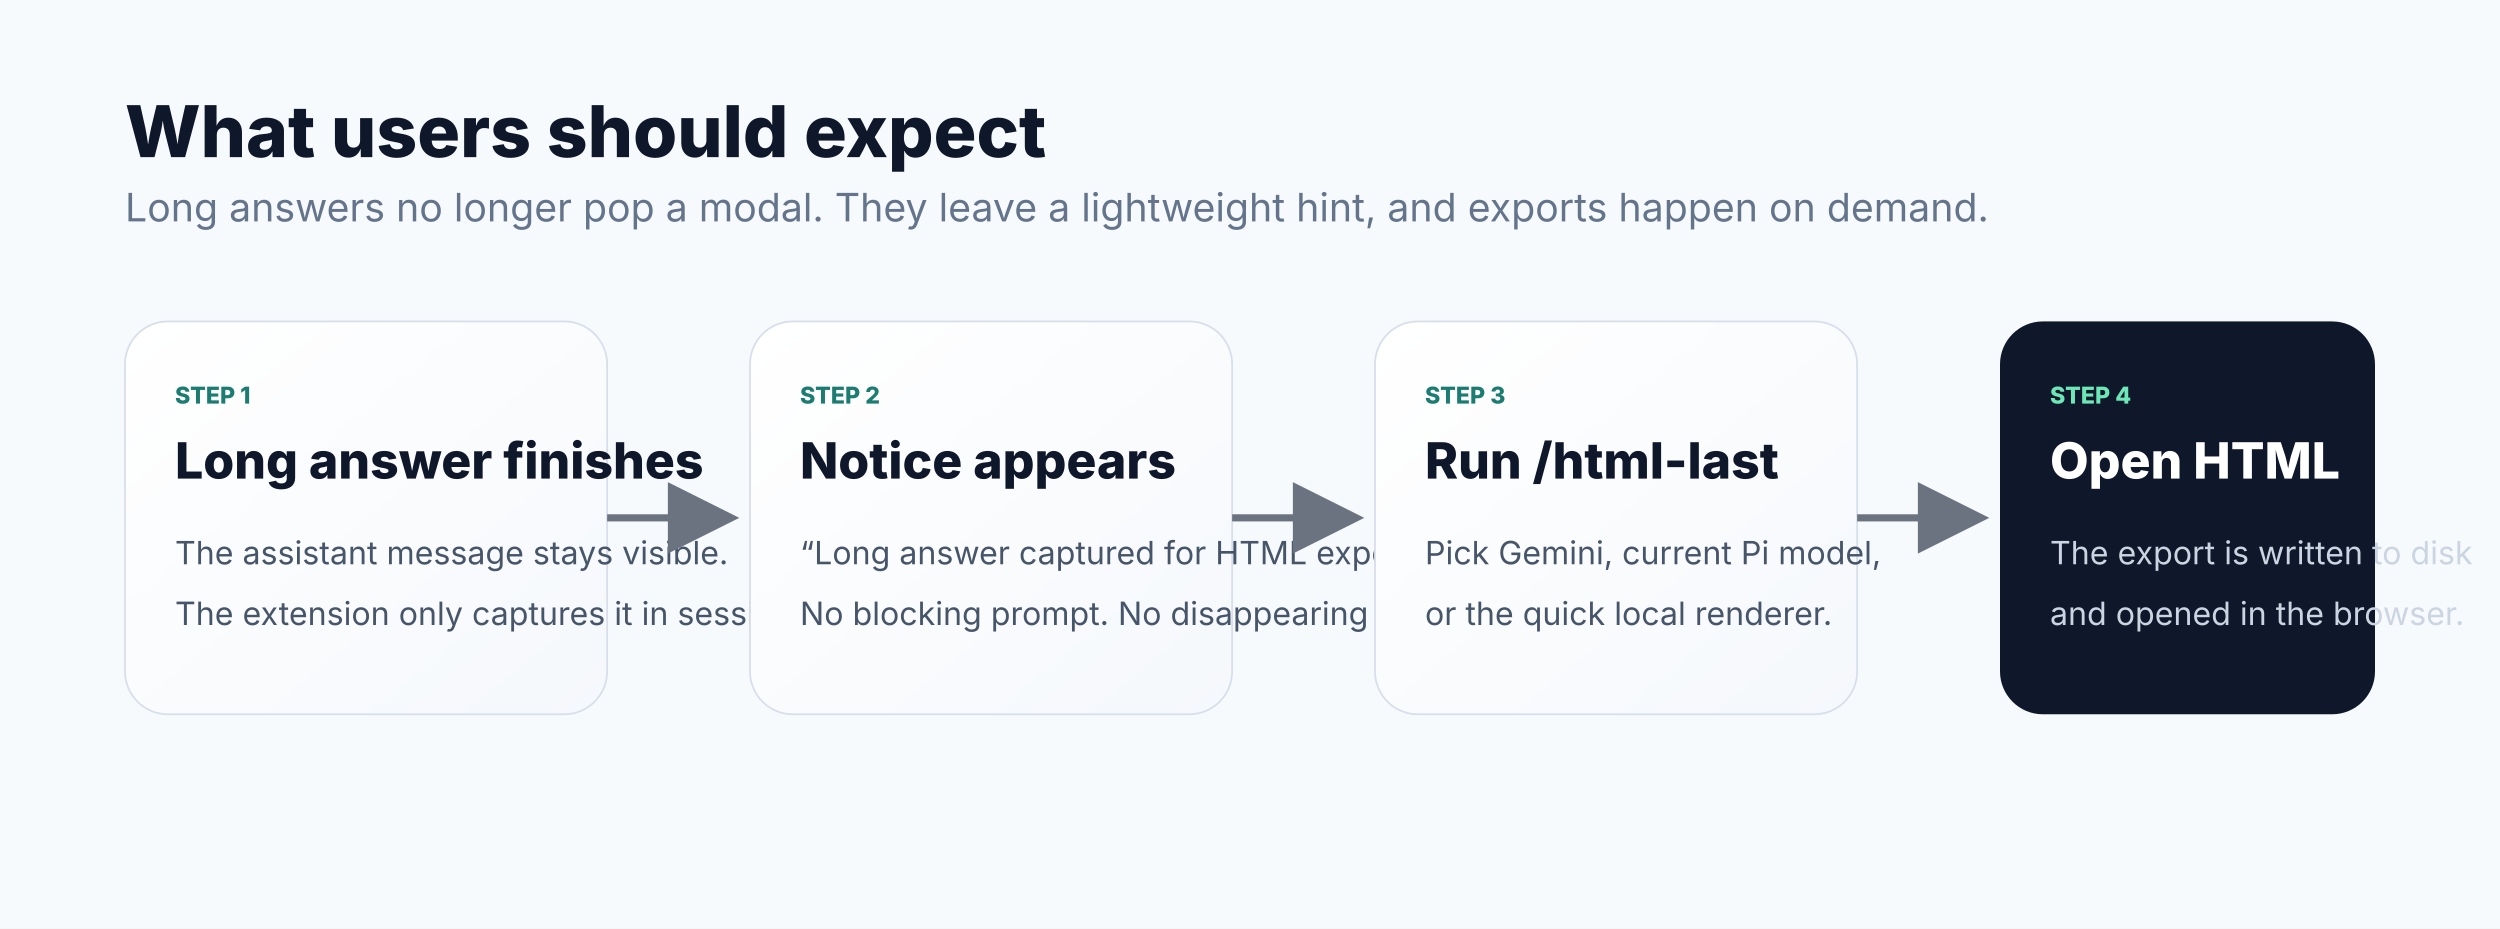
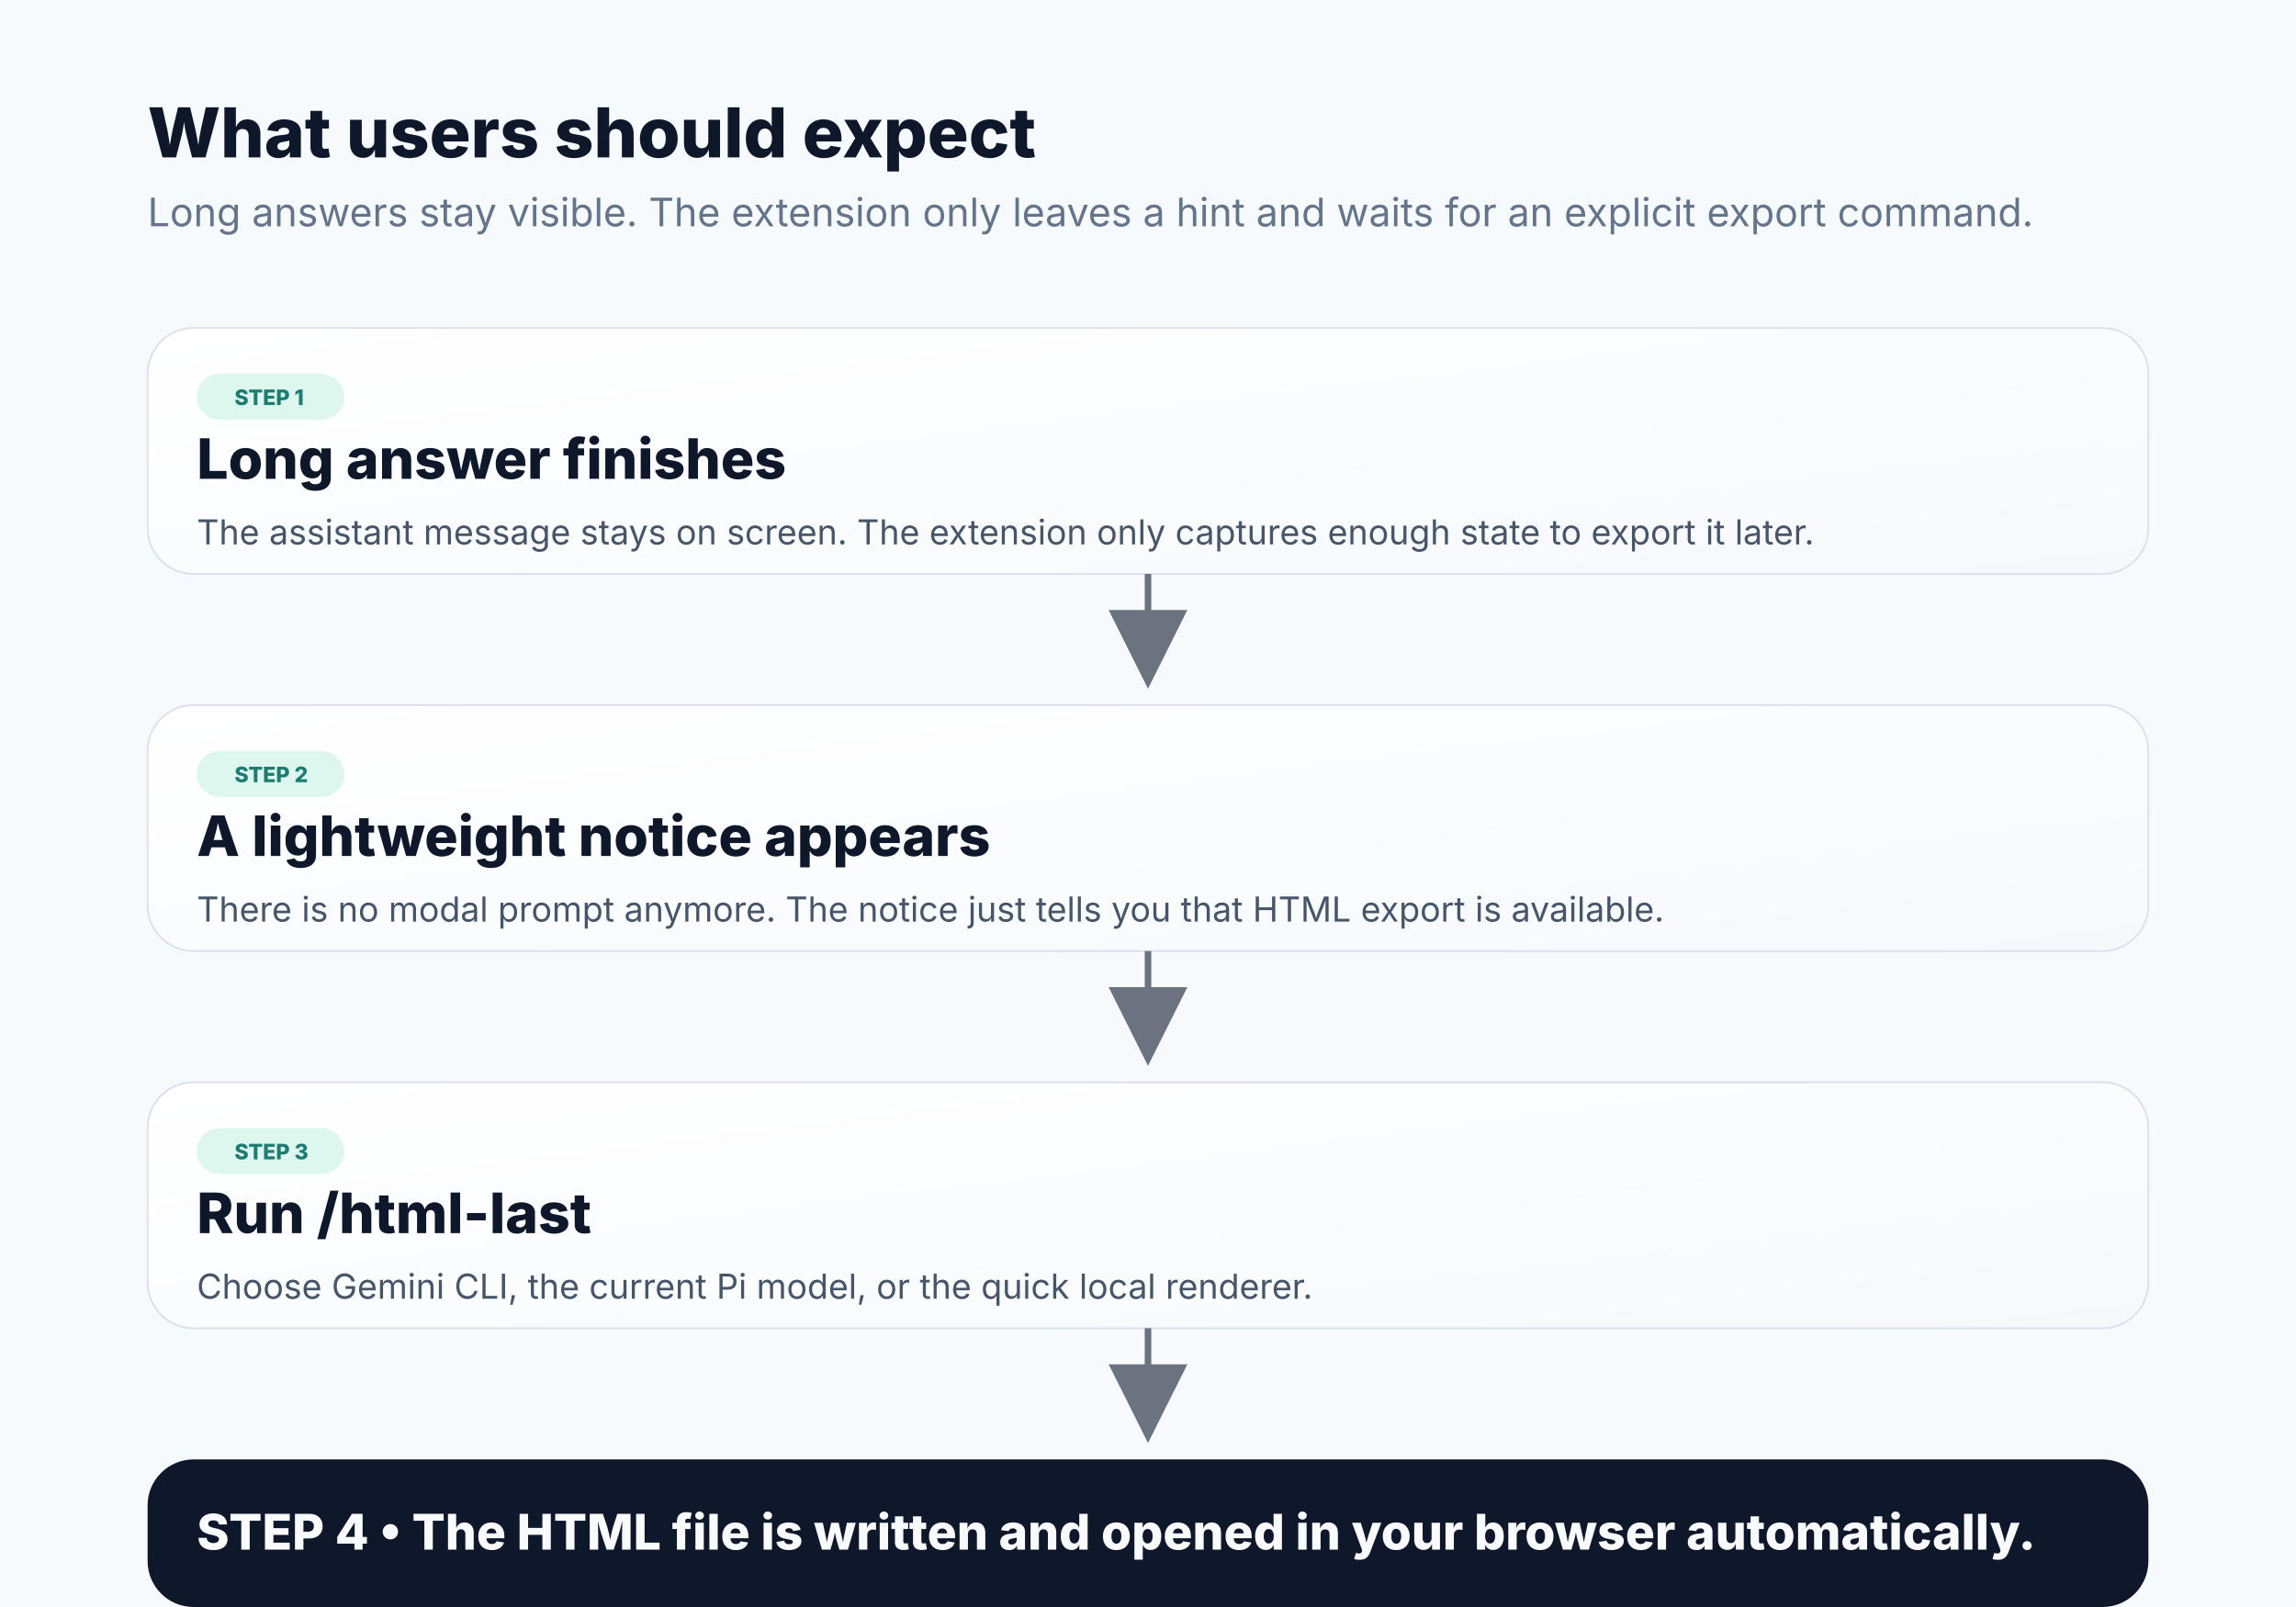
- <svg xmlns="http://www.w3.org/2000/svg" width="1400" height="520" viewBox="0 0 1400 520" fill="none">
+ <svg xmlns="http://www.w3.org/2000/svg" width="1400" height="980" viewBox="0 0 1400 980" fill="none">
  <defs>
    <linearGradient id="card" x1="0" y1="0" x2="1" y2="1">
      <stop stop-color="#FFFFFF" />
-       <stop offset="1" stop-color="#F5F8FC" />
+       <stop offset="1" stop-color="#F6F9FC" />
    </linearGradient>
-     <marker id="arrow" markerWidth="10" markerHeight="10" refX="8" refY="5" orient="auto">
-       <path d="M0 0L10 5L0 10" fill="#6B7280" />
+     <marker id="arrow" markerWidth="12" markerHeight="12" refX="8" refY="6" orient="auto">
+       <path d="M0 0L12 6L0 12" fill="#6B7280" />
    </marker>
  </defs>
-   <rect width="1400" height="520" fill="#F7FAFC" />
-   <text x="70" y="88" fill="#0F172A" font-family="Inter, Arial, sans-serif" font-size="40" font-weight="800">What users should expect</text>
-   <text x="70" y="124" fill="#64748B" font-family="Inter, Arial, sans-serif" font-size="22">Long answers no longer pop a modal. They leave a lightweight hint, and exports happen on demand.</text>
+   <rect width="1400" height="980" fill="#F7FAFC" />
+   <text x="90" y="96" fill="#0F172A" font-family="Inter, Arial, sans-serif" font-size="42" font-weight="800">What users should expect</text>
+   <text x="90" y="138" fill="#64748B" font-family="Inter, Arial, sans-serif" font-size="24">Long answers stay visible. The extension only leaves a hint and waits for an explicit export command.</text>
  <g>
-     <rect x="70" y="180" width="270" height="220" rx="24" fill="url(#card)" stroke="#D8DEEA" />
-     <text x="98" y="226" fill="#1C7C72" font-family="Inter, Arial, sans-serif" font-size="13" font-weight="800">STEP 1</text>
-     <text x="98" y="268" fill="#0F172A" font-family="Inter, Arial, sans-serif" font-size="28" font-weight="800">Long answer finishes</text>
-     <text x="98" y="316" fill="#475569" font-family="Inter, Arial, sans-serif" font-size="18">The assistant message stays visible.</text>
-     <text x="98" y="350" fill="#475569" font-family="Inter, Arial, sans-serif" font-size="18">The extension only captures it in session state.</text>
+     <rect x="90" y="200" width="1220" height="150" rx="28" fill="url(#card)" stroke="#D8DEEA" />
+     <rect x="120" y="228" width="90" height="28" rx="14" fill="#DDF6EE" />
+     <text x="143" y="247" fill="#1C7C72" font-family="Inter, Arial, sans-serif" font-size="13" font-weight="800">STEP 1</text>
+     <text x="120" y="292" fill="#0F172A" font-family="Inter, Arial, sans-serif" font-size="34" font-weight="800">Long answer finishes</text>
+     <text x="120" y="332" fill="#475569" font-family="Inter, Arial, sans-serif" font-size="21">The assistant message stays on screen. The extension only captures enough state to export it later.</text>
  </g>
+   <path d="M700 350V404" stroke="#6B7280" stroke-width="4" marker-end="url(#arrow)" />
  <g>
-     <rect x="420" y="180" width="270" height="220" rx="24" fill="url(#card)" stroke="#D8DEEA" />
-     <text x="448" y="226" fill="#1C7C72" font-family="Inter, Arial, sans-serif" font-size="13" font-weight="800">STEP 2</text>
-     <text x="448" y="268" fill="#0F172A" font-family="Inter, Arial, sans-serif" font-size="28" font-weight="800">Notice appears</text>
-     <text x="448" y="316" fill="#475569" font-family="Inter, Arial, sans-serif" font-size="18">“Long answer captured for HTML export...”</text>
-     <text x="448" y="350" fill="#475569" font-family="Inter, Arial, sans-serif" font-size="18">No blocking prompt. No disappearing message.</text>
+     <rect x="90" y="430" width="1220" height="150" rx="28" fill="url(#card)" stroke="#D8DEEA" />
+     <rect x="120" y="458" width="90" height="28" rx="14" fill="#DDF6EE" />
+     <text x="143" y="477" fill="#1C7C72" font-family="Inter, Arial, sans-serif" font-size="13" font-weight="800">STEP 2</text>
+     <text x="120" y="522" fill="#0F172A" font-family="Inter, Arial, sans-serif" font-size="34" font-weight="800">A lightweight notice appears</text>
+     <text x="120" y="562" fill="#475569" font-family="Inter, Arial, sans-serif" font-size="21">There is no modal prompt anymore. The notice just tells you that HTML export is available.</text>
  </g>
+   <path d="M700 580V634" stroke="#6B7280" stroke-width="4" marker-end="url(#arrow)" />
  <g>
-     <rect x="770" y="180" width="270" height="220" rx="24" fill="url(#card)" stroke="#D8DEEA" />
-     <text x="798" y="226" fill="#1C7C72" font-family="Inter, Arial, sans-serif" font-size="13" font-weight="800">STEP 3</text>
-     <text x="798" y="268" fill="#0F172A" font-family="Inter, Arial, sans-serif" font-size="28" font-weight="800">Run /html-last</text>
-     <text x="798" y="316" fill="#475569" font-family="Inter, Arial, sans-serif" font-size="18">Pick Gemini, current Pi model,</text>
-     <text x="798" y="350" fill="#475569" font-family="Inter, Arial, sans-serif" font-size="18">or the quick local renderer.</text>
+     <rect x="90" y="660" width="1220" height="150" rx="28" fill="url(#card)" stroke="#D8DEEA" />
+     <rect x="120" y="688" width="90" height="28" rx="14" fill="#DDF6EE" />
+     <text x="143" y="707" fill="#1C7C72" font-family="Inter, Arial, sans-serif" font-size="13" font-weight="800">STEP 3</text>
+     <text x="120" y="752" fill="#0F172A" font-family="Inter, Arial, sans-serif" font-size="34" font-weight="800">Run /html-last</text>
+     <text x="120" y="792" fill="#475569" font-family="Inter, Arial, sans-serif" font-size="21">Choose Gemini CLI, the current Pi model, or the quick local renderer.</text>
  </g>
+   <path d="M700 810V864" stroke="#6B7280" stroke-width="4" marker-end="url(#arrow)" />
  <g>
-     <rect x="1120" y="180" width="210" height="220" rx="24" fill="#0F172A" />
-     <text x="1148" y="226" fill="#6EE7B7" font-family="Inter, Arial, sans-serif" font-size="13" font-weight="800">STEP 4</text>
-     <text x="1148" y="268" fill="#FFFFFF" font-family="Inter, Arial, sans-serif" font-size="28" font-weight="800">Open HTML</text>
-     <text x="1148" y="316" fill="#CBD5E1" font-family="Inter, Arial, sans-serif" font-size="18">The export is written to disk</text>
-     <text x="1148" y="350" fill="#CBD5E1" font-family="Inter, Arial, sans-serif" font-size="18">and opened in the browser.</text>
+     <rect x="90" y="890" width="1220" height="90" rx="28" fill="#0F172A" />
+     <text x="120" y="945" fill="#F8FAFC" font-family="Inter, Arial, sans-serif" font-size="30" font-weight="800">STEP 4  •  The HTML file is written and opened in your browser automatically.</text>
  </g>
-   <path d="M340 290H406" stroke="#6B7280" stroke-width="4" marker-end="url(#arrow)" />
-   <path d="M690 290H756" stroke="#6B7280" stroke-width="4" marker-end="url(#arrow)" />
-   <path d="M1040 290H1106" stroke="#6B7280" stroke-width="4" marker-end="url(#arrow)" />
</svg>
